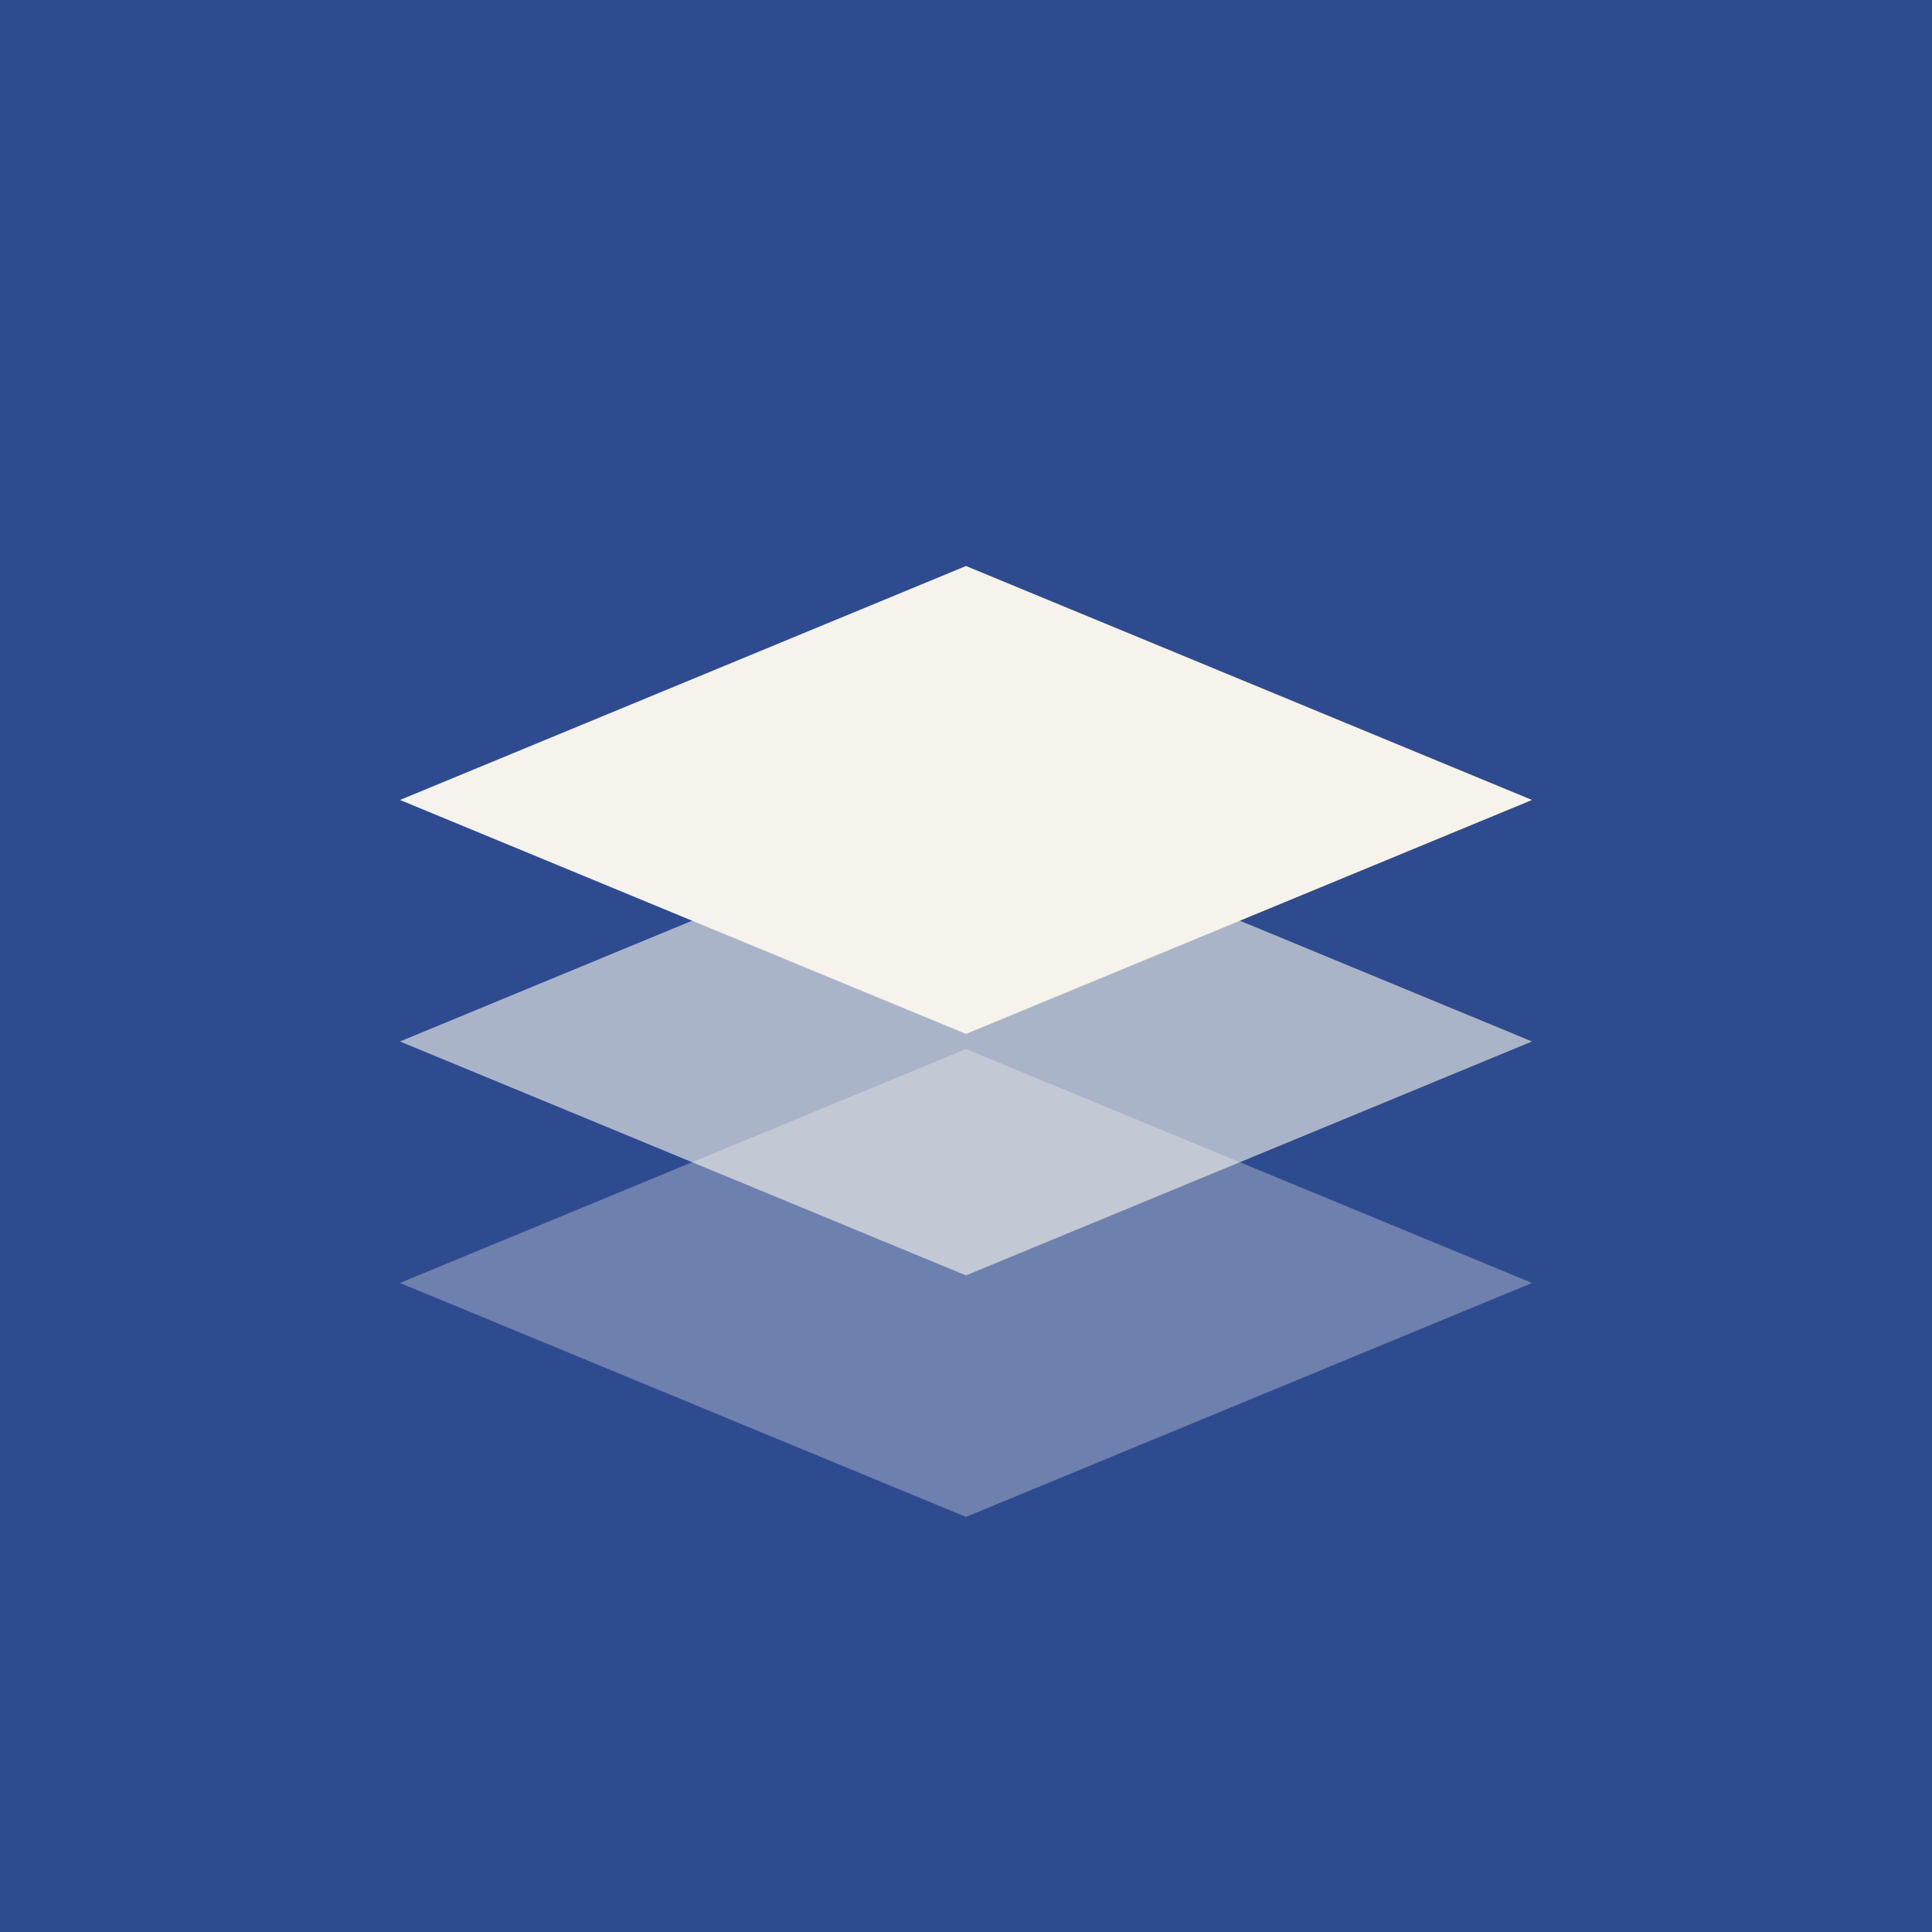
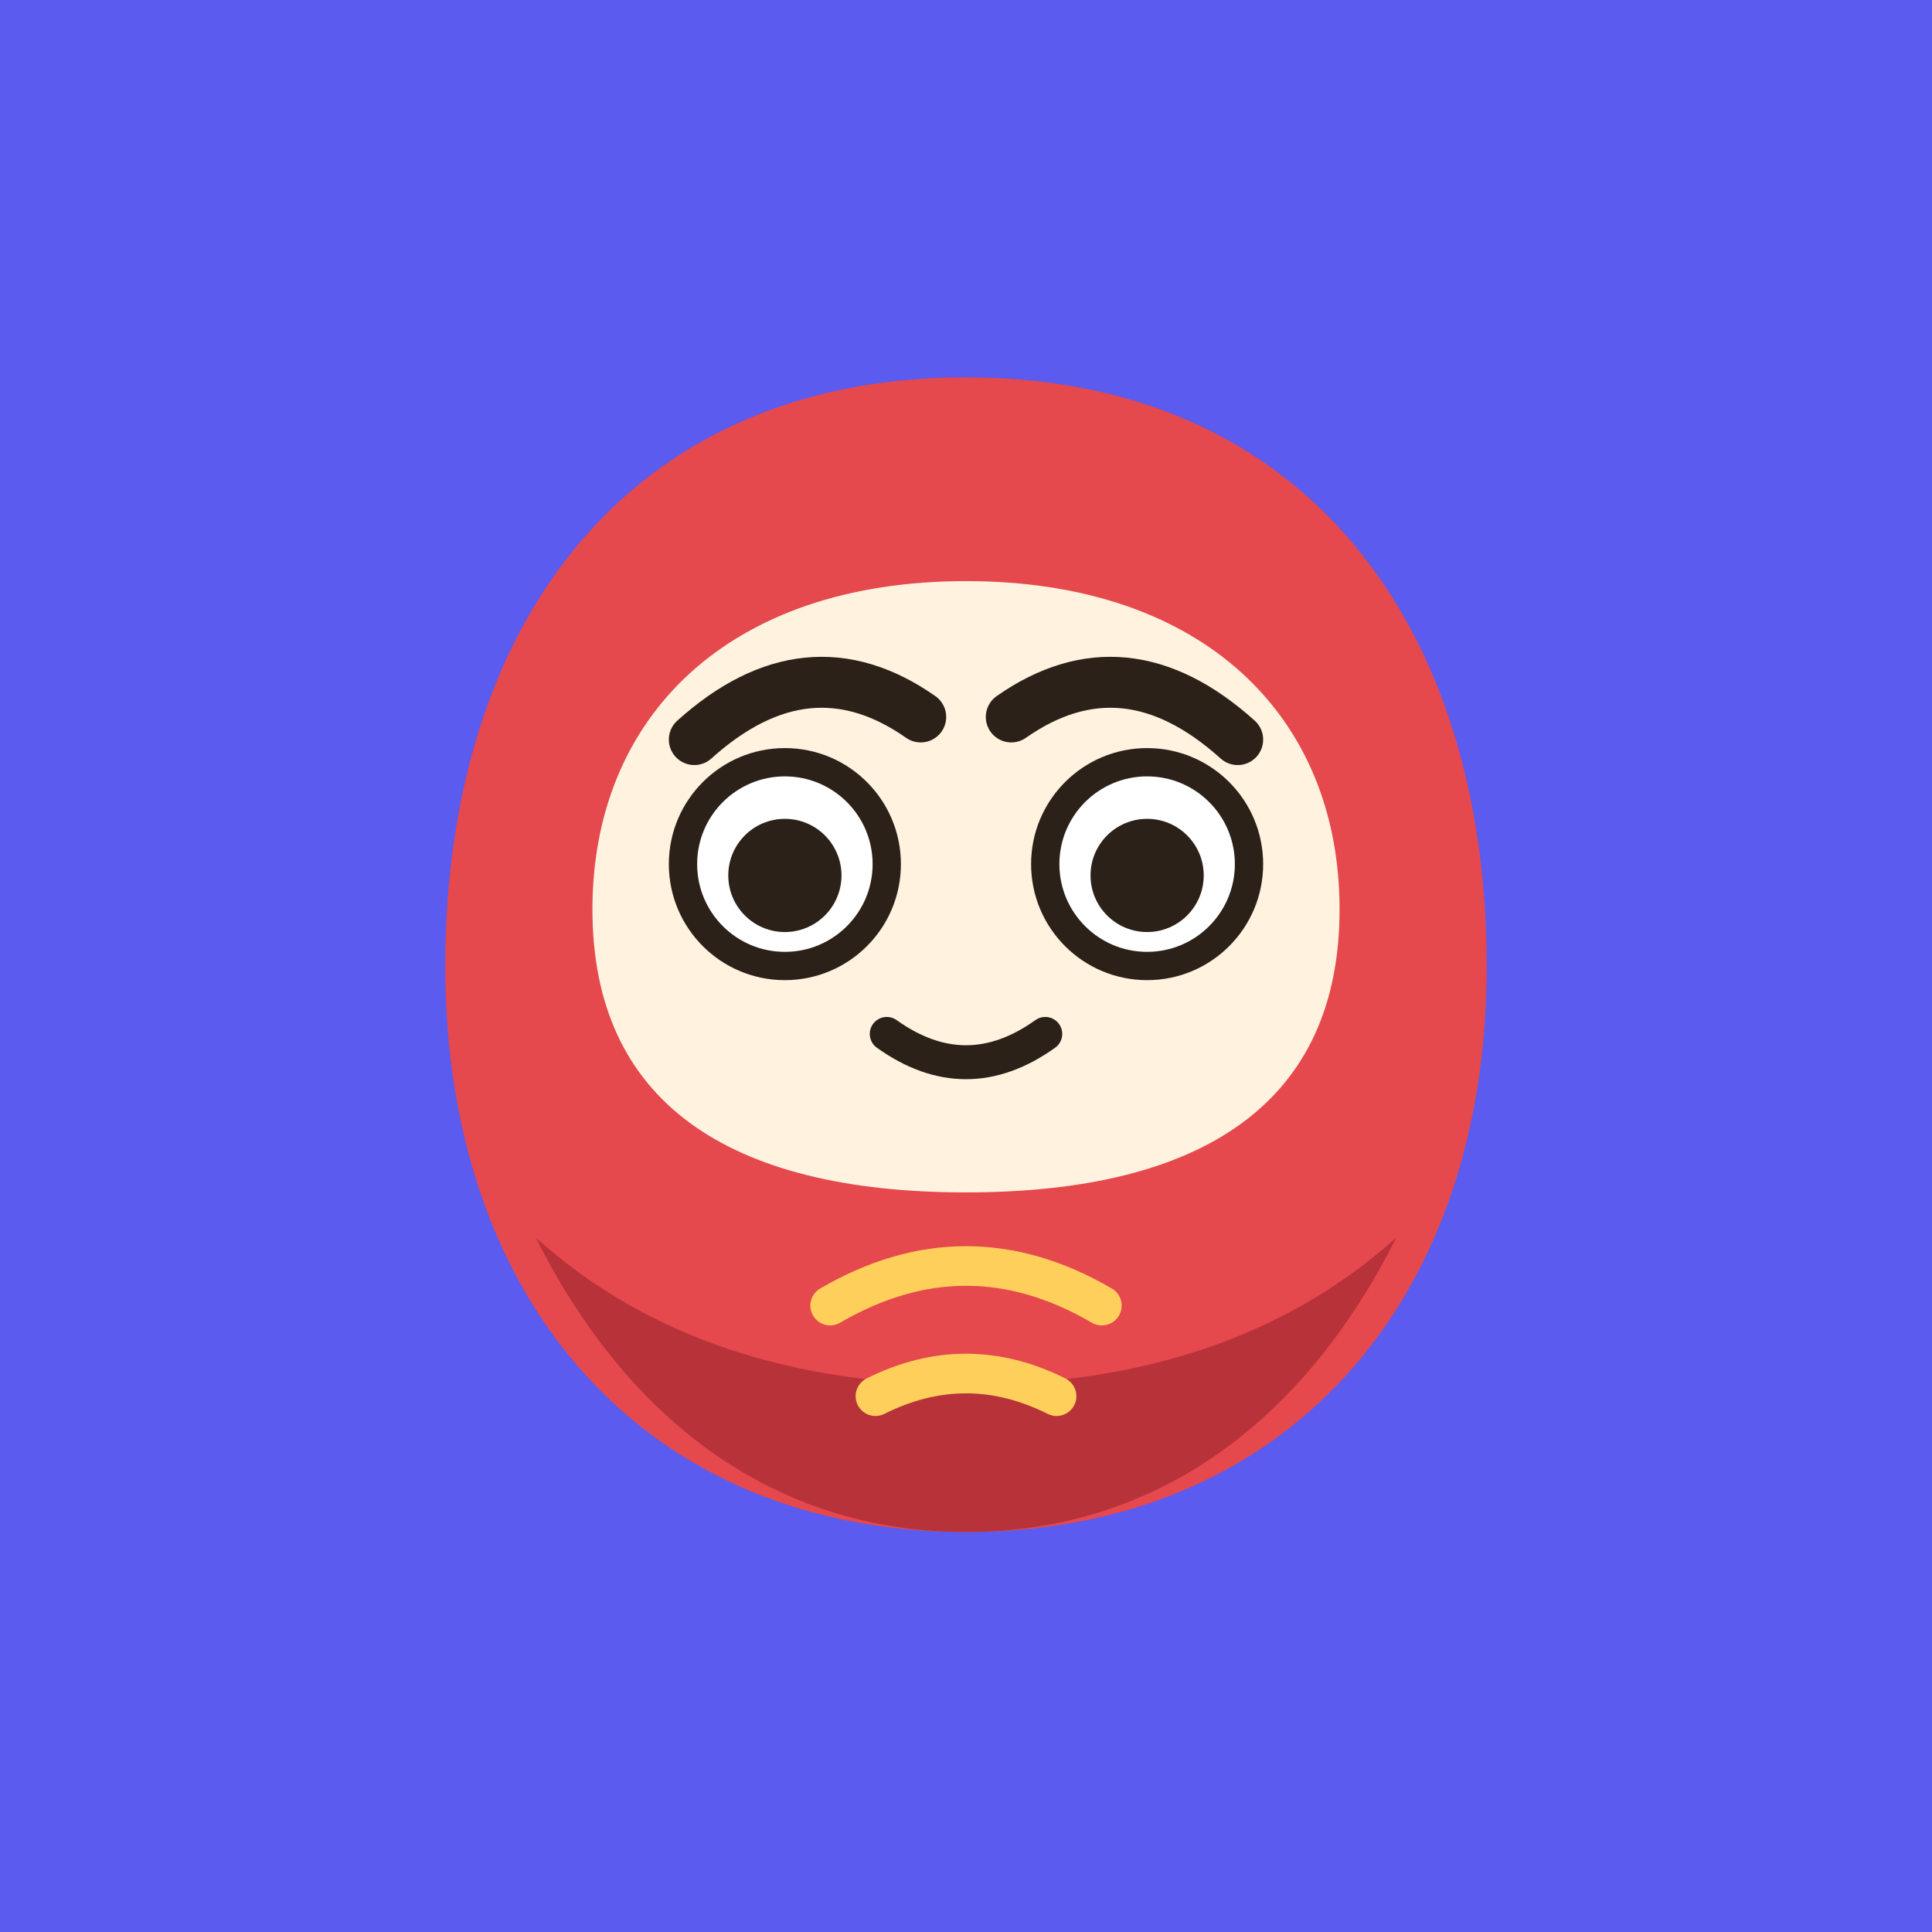
<svg xmlns="http://www.w3.org/2000/svg" viewBox="0 0 512 512">
-   <rect width="512" height="512" fill="#2f4b8f" />
-   <g transform="translate(256 262)">
-     <path d="M0 62 150 0 0-62-150 0Z" transform="translate(0 78)" fill="#f6f3ec" opacity=".32" />
-     <path d="M0 62 150 0 0-62-150 0Z" transform="translate(0 14)" fill="#f6f3ec" opacity=".62" />
-     <path d="M0 62 150 0 0-62-150 0Z" transform="translate(0 -50)" fill="#f6f3ec" />
+   <rect width="512" height="512" fill="#5b5bf0" />
+   <g transform="translate(76 76) scale(3)">
+     <path d="M60 8c30 0 46 22 46 52 0 30-18 50-46 50S14 90 14 60C14 30 30 8 60 8Z" fill="#e5484d" />
+     <path d="M22 84c8 16 21 26 38 26s30-10 38-26c-10 9-23 13-38 13s-28-4-38-13Z" fill="#b8323a" />
+     <path d="M60 26c21 0 33 12 33 29S81 80 60 80 27 72 27 55s12-29 33-29Z" fill="#fff3df" />
+     <path d="M36 40q10-9 20-2M64 38q10-7 20 2" fill="none" stroke="#2b2118" stroke-width="4.500" stroke-linecap="round" />
+     <circle cx="44" cy="51" r="9" fill="#fff" stroke="#2b2118" stroke-width="2.500" />
+     <circle cx="44" cy="52" r="5" fill="#2b2118" />
+     <circle cx="76" cy="51" r="9" fill="#fff" stroke="#2b2118" stroke-width="2.500" />
+     <circle cx="76" cy="52" r="5" fill="#2b2118" />
+     <path d="M53 66q7 5 14 0" fill="none" stroke="#2b2118" stroke-width="3" stroke-linecap="round" />
+     <path d="M48 90q12-7 24 0M52 98q8-4 16 0" fill="none" stroke="#ffcf5c" stroke-width="3.500" stroke-linecap="round" />
  </g>
</svg>
